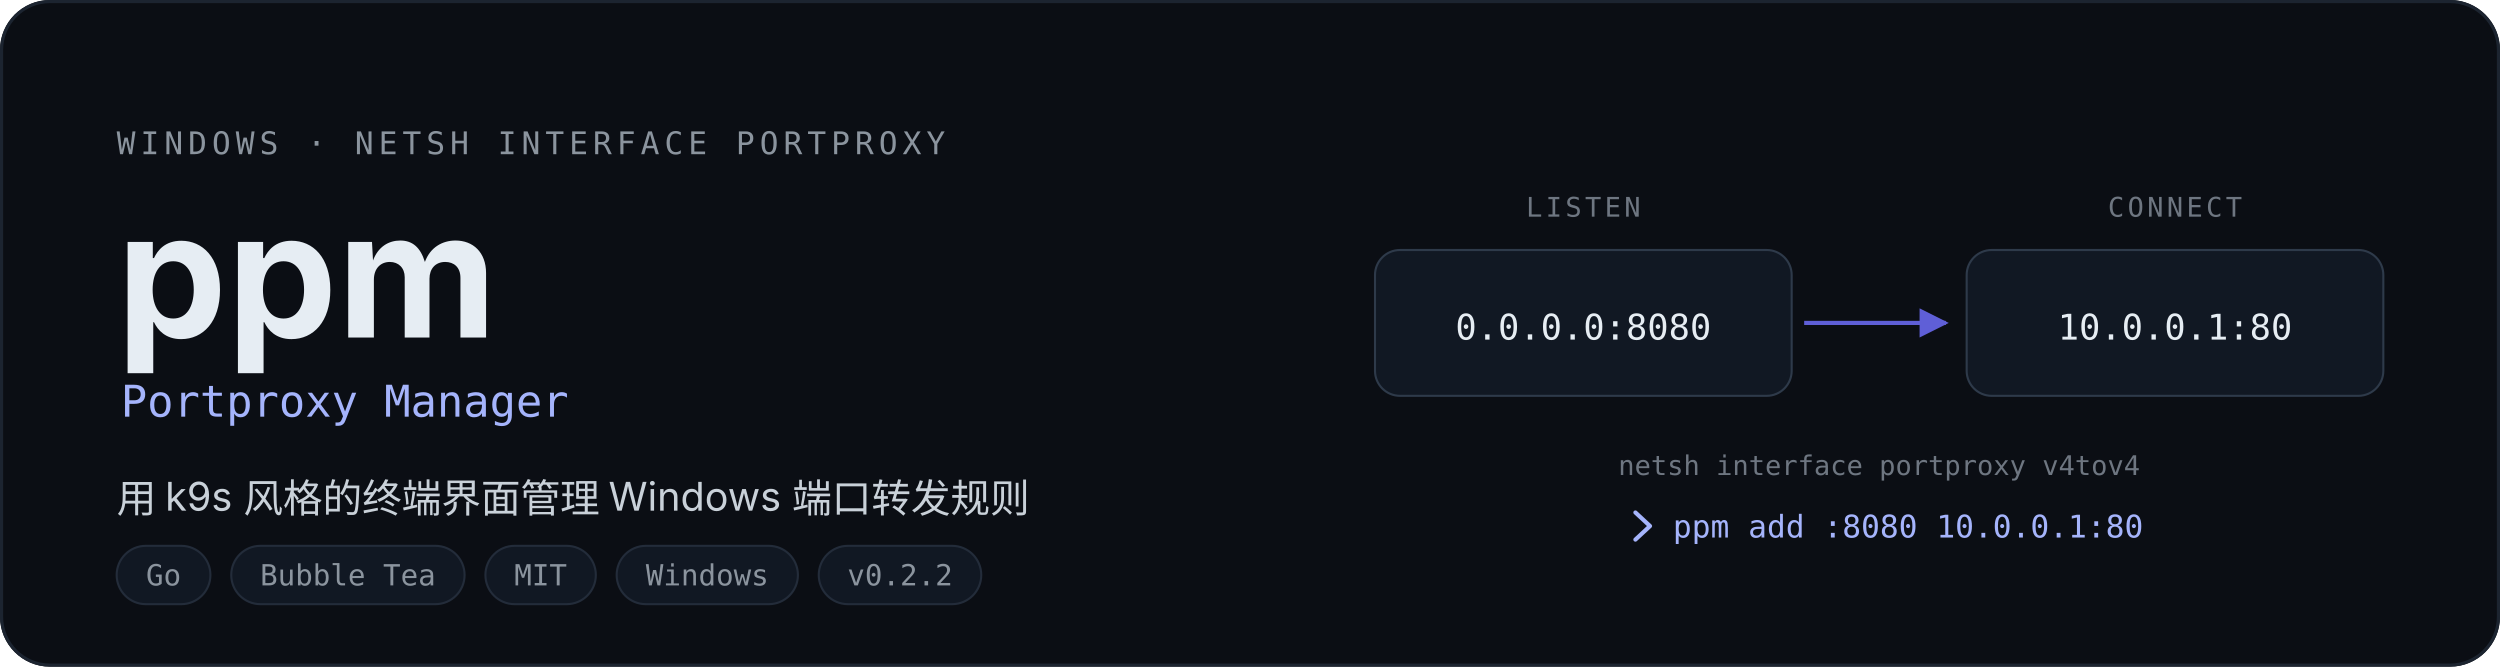
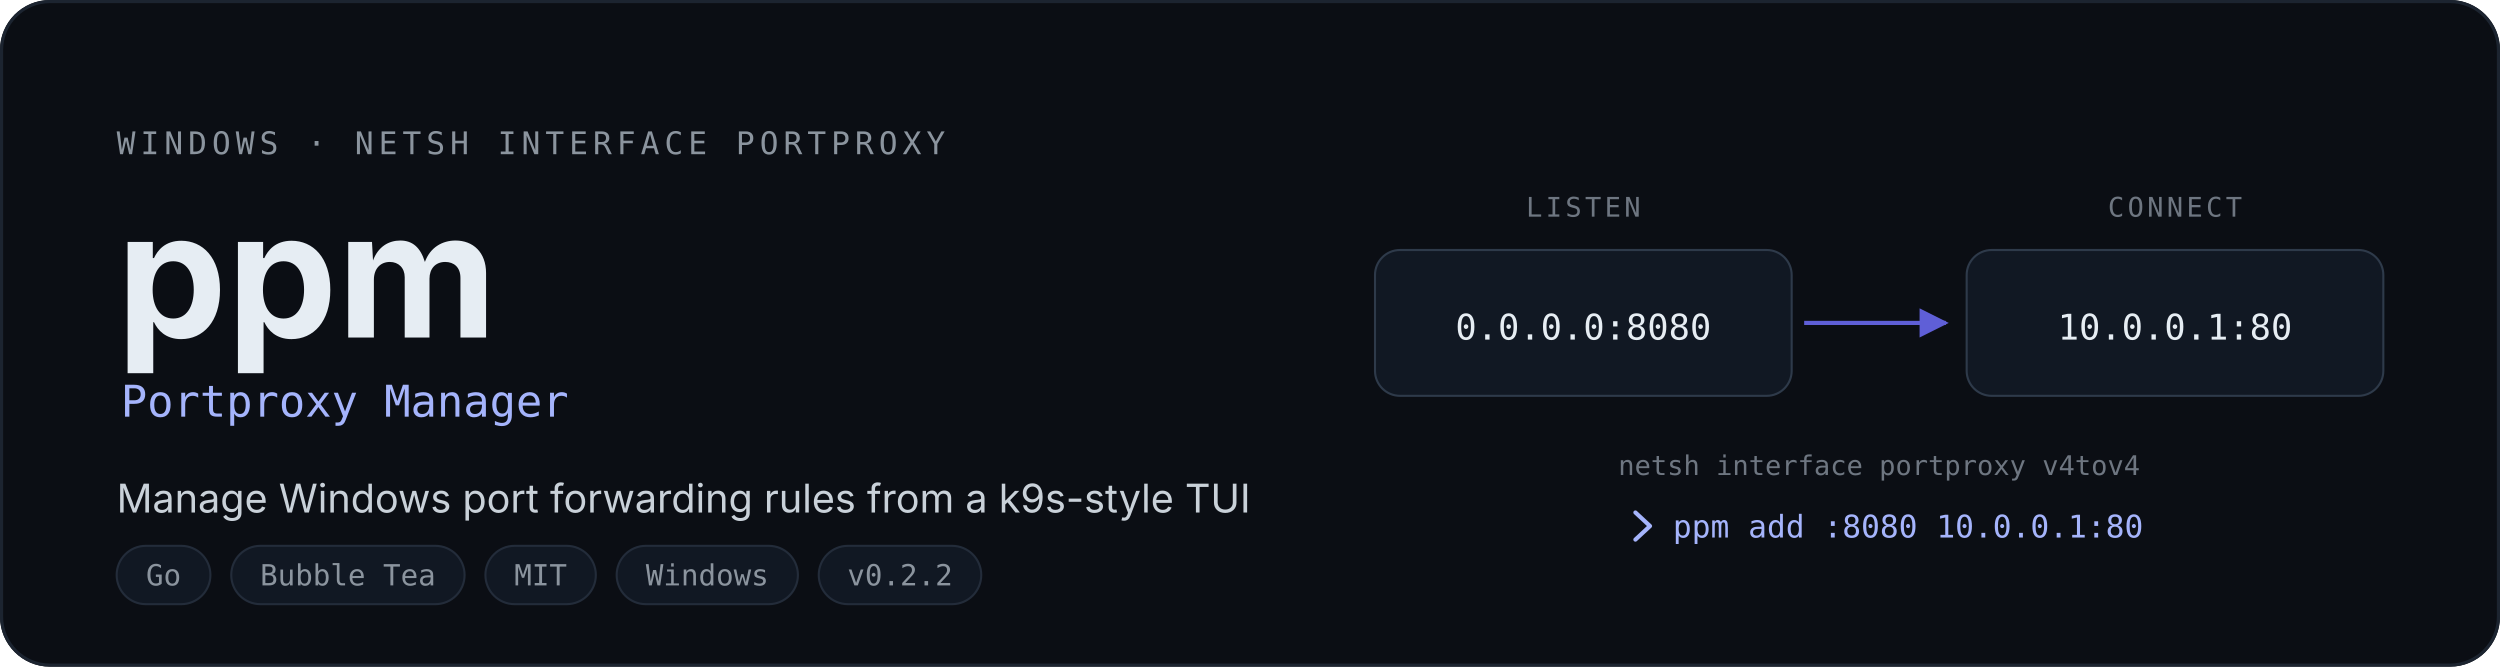
<svg xmlns="http://www.w3.org/2000/svg" width="1200" height="320" viewBox="0 0 1200 320" role="img" aria-labelledby="heroTitle heroDesc">
  <defs>
    <marker id="arw" viewBox="0 0 10 10" refX="9" refY="5" markerWidth="7" markerHeight="7" orient="auto-start-reverse">
      <path d="M0 0 L10 5 L0 10 Z" fill="#5F5FD7" />
    </marker>
  </defs>
  <rect width="1200" height="320" rx="24" fill="#0B0E14" />
  <rect x="0.75" y="0.75" width="1198.5" height="318.5" rx="23.25" fill="none" stroke="#1C2430" stroke-width="1.5" />
  <g id="identity">
    <text x="56" y="74" font-family="ui-monospace, SFMono-Regular, Menlo, Consolas, 'DejaVu Sans Mono', monospace" font-size="15" letter-spacing="2.4" fill="#8B949E">WINDOWS · NETSH INTERFACE PORTPROXY</text>
    <text x="56" y="162" font-family="-apple-system, BlinkMacSystemFont, 'Segoe UI', 'PingFang SC', 'Microsoft YaHei', sans-serif" font-size="84" font-weight="700" fill="#E6EDF3">ppm</text>
    <text x="58" y="200" font-family="ui-monospace, SFMono-Regular, Menlo, Consolas, 'DejaVu Sans Mono', monospace" font-size="21" fill="#A5B4FC">Portproxy Manager</text>
-     <text x="56" y="246" font-family="-apple-system, BlinkMacSystemFont, 'Segoe UI', 'PingFang SC', 'Microsoft YaHei', sans-serif" font-size="19" fill="#C9D1D9">用 k9s 风格的终端界面管理 Windows 端口转发规则</text>
+     <text x="56" y="246" font-family="-apple-system, BlinkMacSystemFont, 'Segoe UI', 'PingFang SC', 'Microsoft YaHei', sans-serif" font-size="19" fill="#C9D1D9">Manage Windows port forwarding rules from a k9s-style TUI</text>
    <g id="chips">
      <rect x="56" y="262" width="45" height="28" rx="14" fill="#111823" stroke="#232C3A" />
      <text x="78.5" y="281" text-anchor="middle" font-family="ui-monospace, Menlo, Consolas, monospace" font-size="14" fill="#8B949E">Go</text>
      <rect x="111" y="262" width="112" height="28" rx="14" fill="#111823" stroke="#232C3A" />
      <text x="167" y="281" text-anchor="middle" font-family="ui-monospace, Menlo, Consolas, monospace" font-size="14" fill="#8B949E">Bubble Tea</text>
      <rect x="233" y="262" width="53" height="28" rx="14" fill="#111823" stroke="#232C3A" />
      <text x="259.5" y="281" text-anchor="middle" font-family="ui-monospace, Menlo, Consolas, monospace" font-size="14" fill="#8B949E">MIT</text>
      <rect x="296" y="262" width="87" height="28" rx="14" fill="#111823" stroke="#232C3A" />
      <text x="339.5" y="281" text-anchor="middle" font-family="ui-monospace, Menlo, Consolas, monospace" font-size="14" fill="#8B949E">Windows</text>
      <rect x="393" y="262" width="78" height="28" rx="14" fill="#111823" stroke="#232C3A" />
      <text x="432" y="281" text-anchor="middle" font-family="ui-monospace, Menlo, Consolas, monospace" font-size="14" fill="#8B949E">v0.2.2</text>
    </g>
  </g>
  <g id="forward">
    <text x="760" y="104" text-anchor="middle" font-family="ui-monospace, Menlo, Consolas, monospace" font-size="13" letter-spacing="1.6" fill="#6E7681">LISTEN</text>
    <text x="1044" y="104" text-anchor="middle" font-family="ui-monospace, Menlo, Consolas, monospace" font-size="13" letter-spacing="1.6" fill="#6E7681">CONNECT</text>
    <rect x="660" y="120" width="200" height="70" rx="12" fill="#111823" stroke="#2E3A4A" />
    <rect x="944" y="120" width="200" height="70" rx="12" fill="#111823" stroke="#2E3A4A" />
    <text x="760" y="163" text-anchor="middle" font-family="ui-monospace, Menlo, Consolas, 'DejaVu Sans Mono', monospace" font-size="17" fill="#E6EDF3">0.0.0.0:8080</text>
    <text x="1044" y="163" text-anchor="middle" font-family="ui-monospace, Menlo, Consolas, 'DejaVu Sans Mono', monospace" font-size="17" fill="#E6EDF3">10.0.0.1:80</text>
    <line x1="866" y1="155" x2="934" y2="155" stroke="#5F5FD7" stroke-width="2" marker-end="url(#arw)" />
    <text x="902" y="228" text-anchor="middle" font-family="ui-monospace, Menlo, Consolas, monospace" font-size="13" fill="#6E7681">netsh interface portproxy v4tov4</text>
    <path d="M785 246 L792 252.5 L785 259" fill="none" stroke="#A5B4FC" stroke-width="2" stroke-linecap="round" stroke-linejoin="round" />
    <text x="803" y="258" font-family="ui-monospace, Menlo, Consolas, 'DejaVu Sans Mono', monospace" font-size="15" fill="#A5B4FC">ppm add :8080 10.0.0.1:80</text>
  </g>
</svg>
